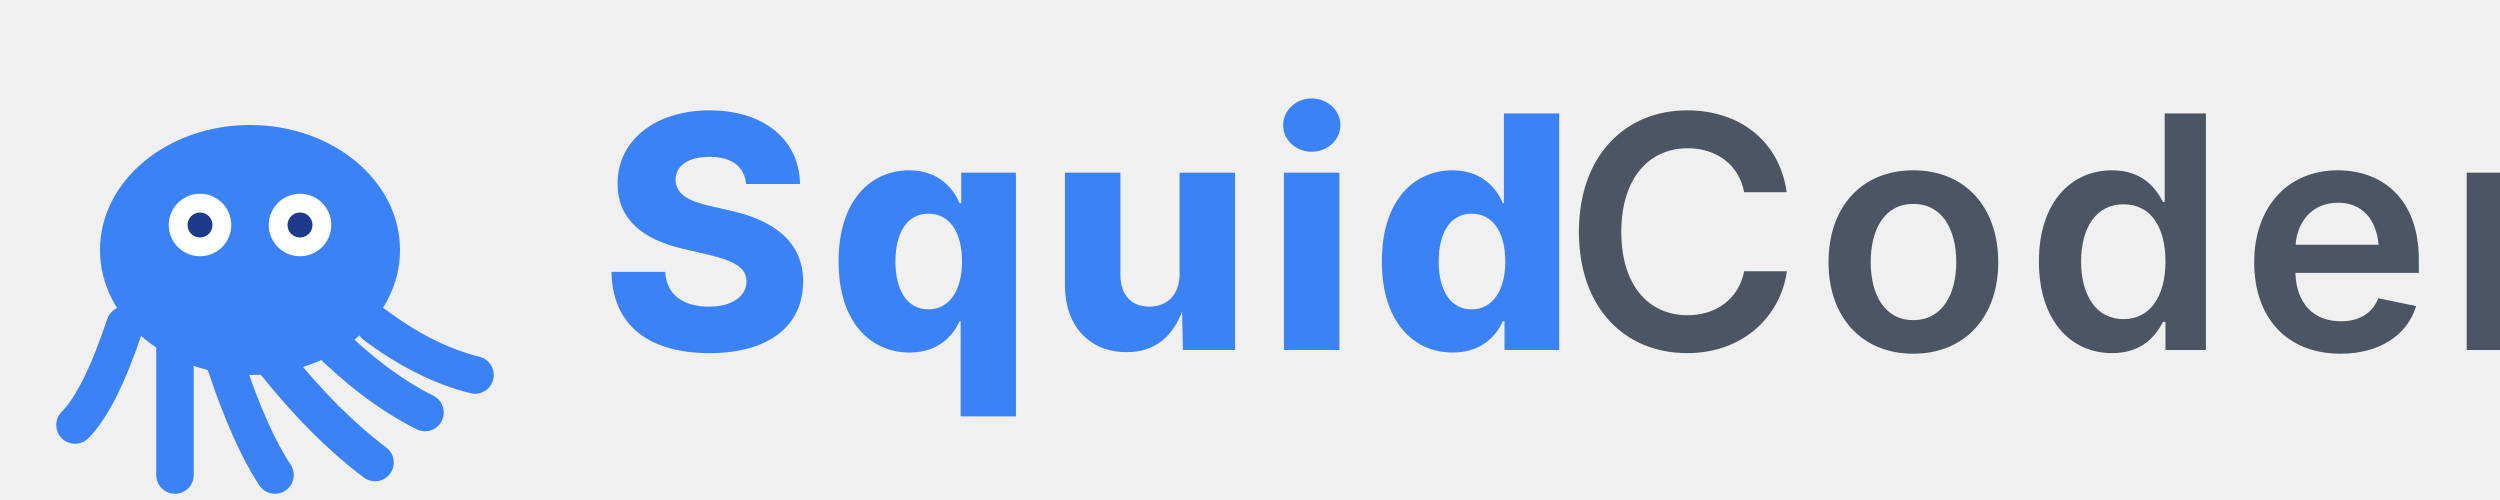
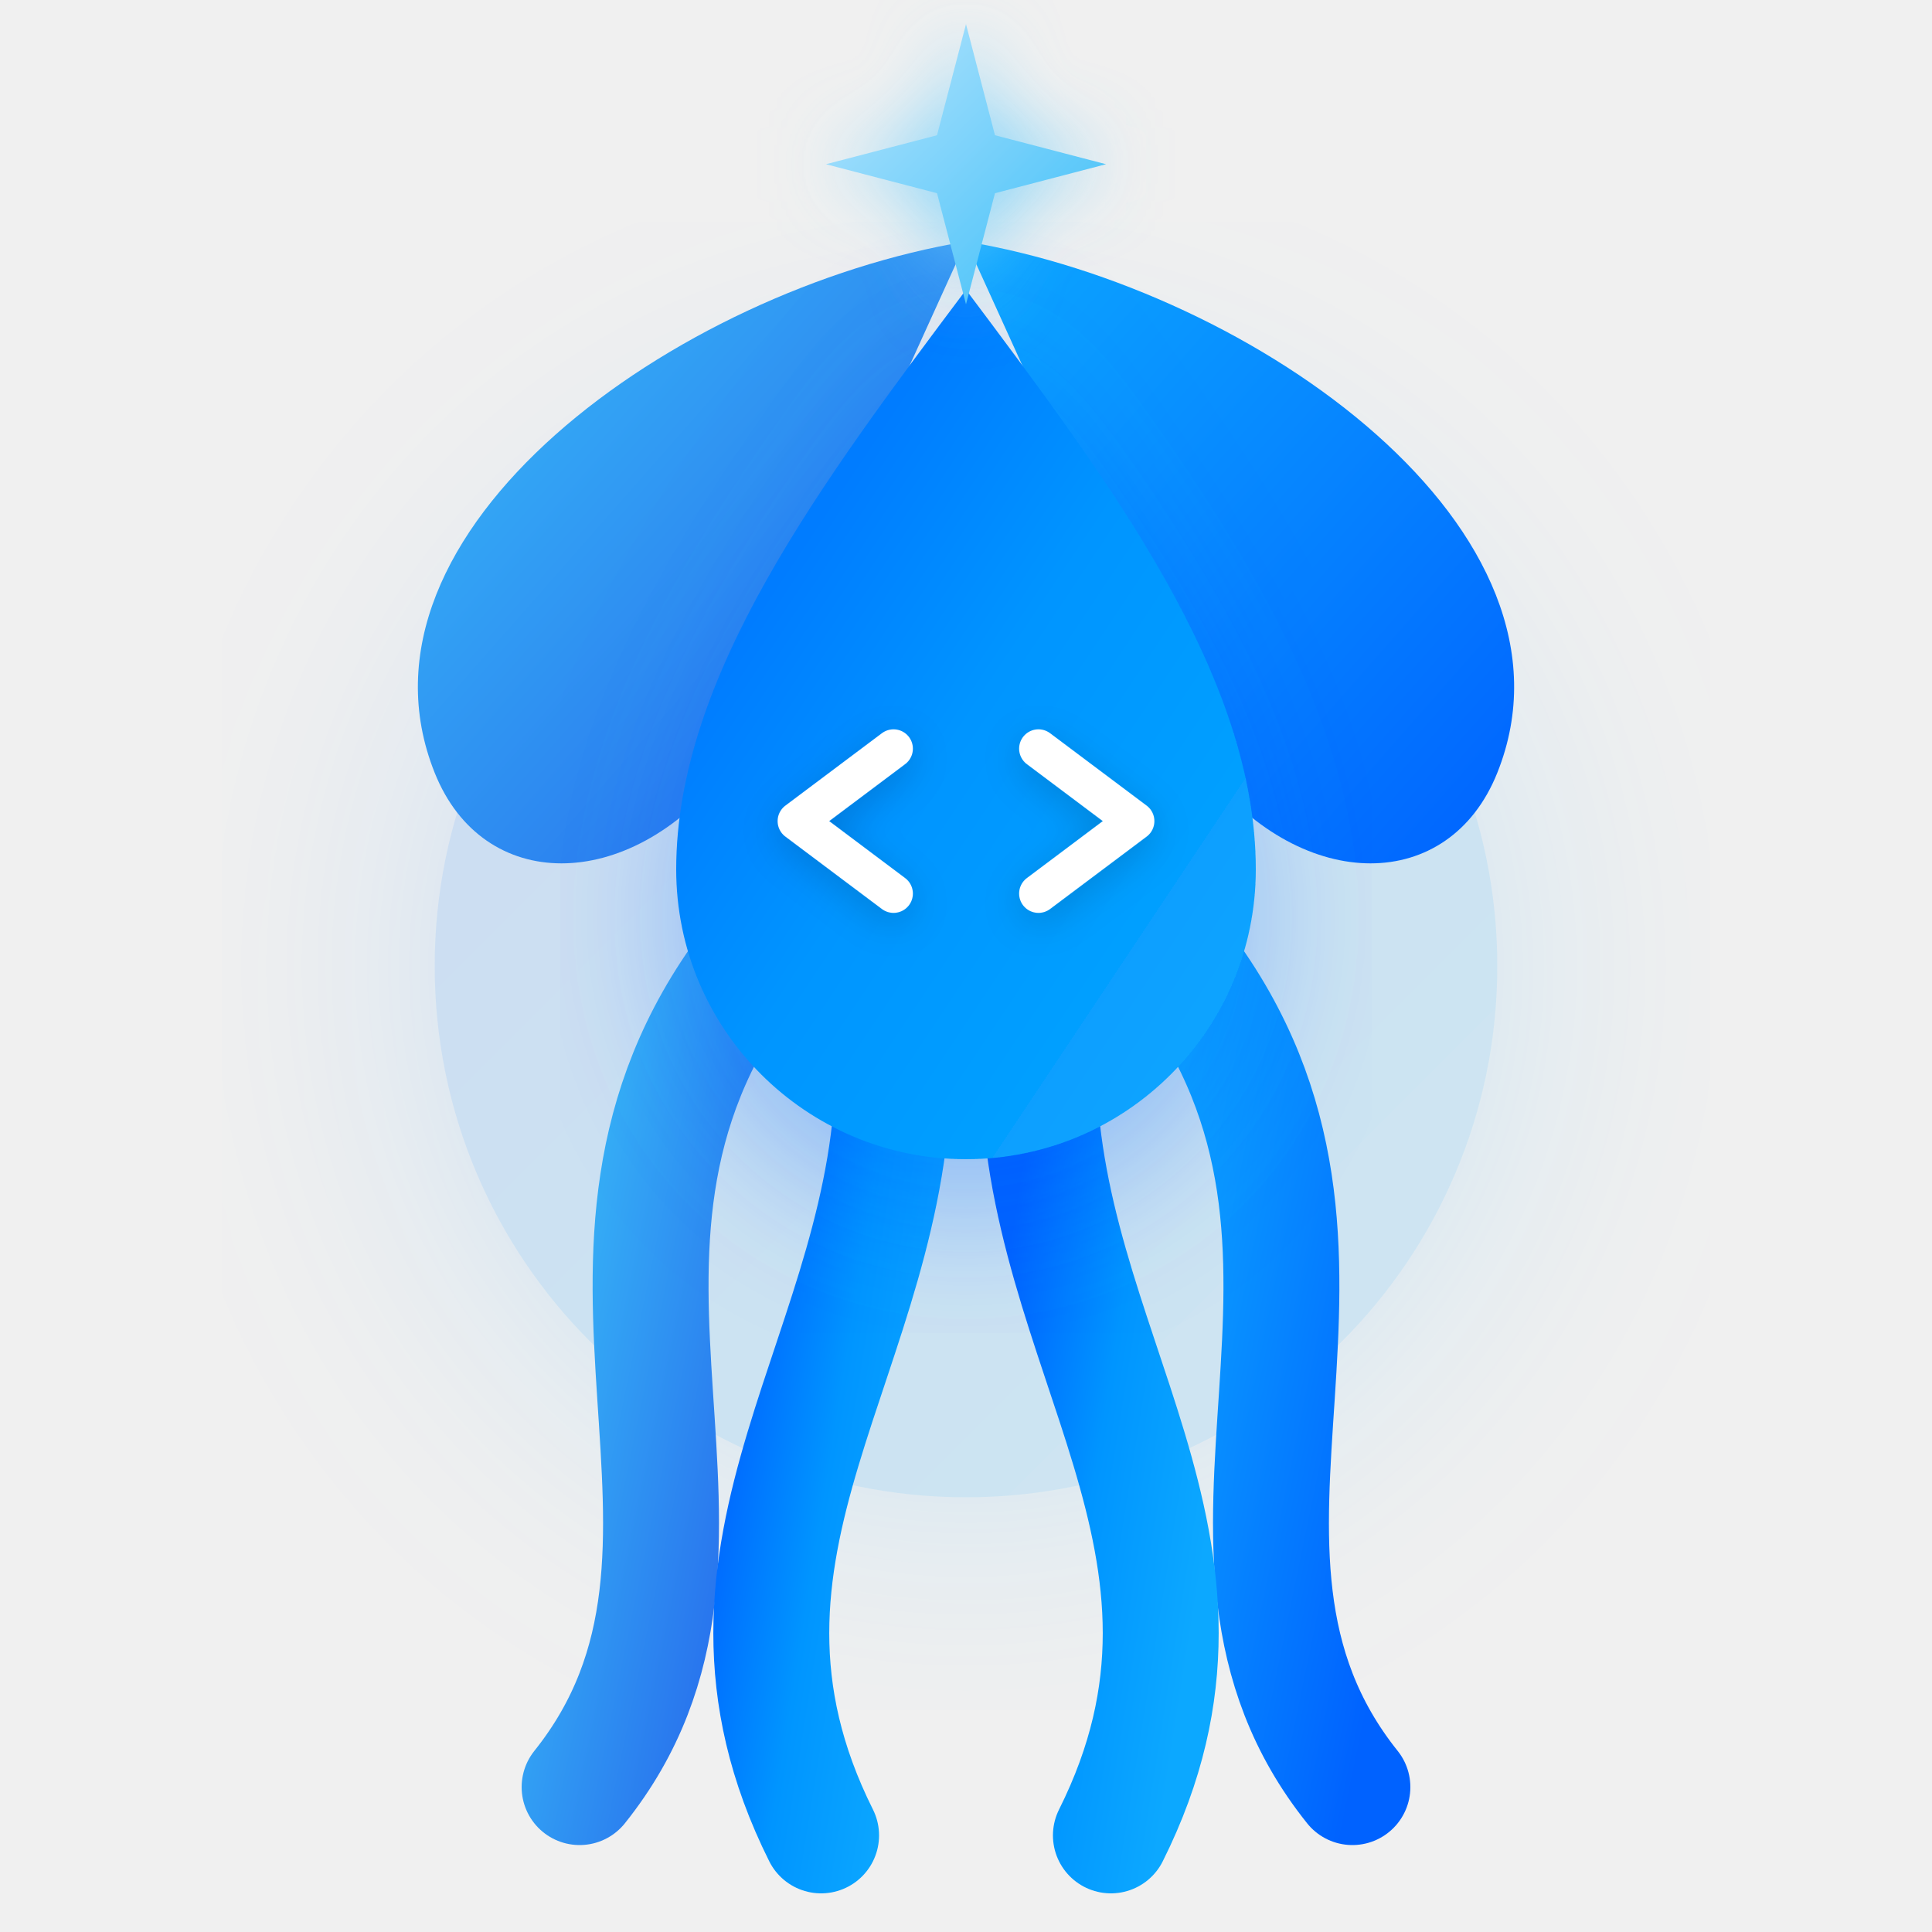
- <svg xmlns="http://www.w3.org/2000/svg" width="200" height="40" viewBox="0 0 200 40" fill="none">
-   <g transform="translate(0, 2)">
-     <ellipse cx="20" cy="18" rx="12" ry="10" fill="#3b82f6" />
-     <circle cx="16" cy="16" r="2.5" fill="white" />
-     <circle cx="24" cy="16" r="2.5" fill="white" />
-     <circle cx="16" cy="16" r="1" fill="#1e3a8a" />
-     <circle cx="24" cy="16" r="1" fill="#1e3a8a" />
-     <path d="M10 24 Q8 30 6 32" stroke="#3b82f6" stroke-width="3" stroke-linecap="round" />
-     <path d="M14 26 Q14 32 14 36" stroke="#3b82f6" stroke-width="3" stroke-linecap="round" />
-     <path d="M18 27 Q20 33 22 36" stroke="#3b82f6" stroke-width="3" stroke-linecap="round" />
-     <path d="M22 27 Q26 32 30 35" stroke="#3b82f6" stroke-width="3" stroke-linecap="round" />
-     <path d="M26 25 Q30 29 34 31" stroke="#3b82f6" stroke-width="3" stroke-linecap="round" />
-     <path d="M30 24 Q34 27 38 28" stroke="#3b82f6" stroke-width="3" stroke-linecap="round" />
+ <svg xmlns="http://www.w3.org/2000/svg" viewBox="0 0 400 400" fill="none">
+   <defs>
+     <linearGradient id="grad-main" x1="0%" y1="0%" x2="100%" y2="100%">
+       <stop offset="0%" stop-color="#0062FF" />
+       <stop offset="50%" stop-color="#0095FF" />
+       <stop offset="100%" stop-color="#0CA8FF" />
+     </linearGradient>
+     <linearGradient id="grad-left" x1="0%" y1="0%" x2="100%" y2="100%">
+       <stop offset="0%" stop-color="#38BDF8" />
+       <stop offset="100%" stop-color="#2563EB" />
+     </linearGradient>
+     <linearGradient id="grad-right" x1="0%" y1="0%" x2="100%" y2="100%">
+       <stop offset="0%" stop-color="#0CA8FF" />
+       <stop offset="100%" stop-color="#0062FF" />
+     </linearGradient>
+     <linearGradient id="grad-spark" x1="0%" y1="0%" x2="100%" y2="100%">
+       <stop offset="0%" stop-color="#BAE6FD" />
+       <stop offset="100%" stop-color="#38BDF8" />
+     </linearGradient>
+     <filter id="shadow" x="-20%" y="-20%" width="140%" height="140%">
+       <feDropShadow dx="0" dy="12" stdDeviation="15" flood-color="#0062FF" flood-opacity="0.3" />
+     </filter>
+     <filter id="glow" x="-20%" y="-20%" width="140%" height="140%">
+       <feGaussianBlur stdDeviation="30" result="blur" />
+       <feComposite in="SourceGraphic" in2="blur" operator="over" />
+     </filter>
+     <filter id="spark-glow" x="-50%" y="-50%" width="200%" height="200%">
+       <feGaussianBlur stdDeviation="8" result="blur" />
+       <feComposite in="SourceGraphic" in2="blur" operator="over" />
+     </filter>
+   </defs>
+   <circle cx="200" cy="200" r="110" fill="url(#grad-main)" opacity="0.15" filter="url(#glow)" />
+   <path d="M 200 50 C 140 60, 70 110, 90 160 C 100 185, 130 185, 150 160 Z" fill="url(#grad-left)" />
+   <path d="M 200 50 C 260 60, 330 110, 310 160 C 300 185, 270 185, 250 160 Z" fill="url(#grad-right)" />
+   <path d="M 155 200 C 110 260, 160 320, 120 370" stroke="url(#grad-left)" stroke-width="24" stroke-linecap="round" fill="none" />
+   <path d="M 245 200 C 290 260, 240 320, 280 370" stroke="url(#grad-right)" stroke-width="24" stroke-linecap="round" fill="none" />
+   <path d="M 185 220 C 185 280, 140 320, 170 380" stroke="url(#grad-main)" stroke-width="24" stroke-linecap="round" fill="none" />
+   <path d="M 215 220 C 215 280, 260 320, 230 380" stroke="url(#grad-main)" stroke-width="24" stroke-linecap="round" fill="none" />
+   <path d="M 200 60 C 230 100, 260 140, 260 180 A 60 60 0 0 1 140 180 C 140 140, 170 100, 200 60 Z" fill="url(#grad-main)" filter="url(#shadow)" />
+   <path d="M 200 5 L 206 28 L 229 34 L 206 40 L 200 63 L 194 40 L 171 34 L 194 28 Z" fill="url(#grad-spark)" filter="url(#spark-glow)" />
+   <g filter="drop-shadow(0px 2px 4px rgba(0,0,0,0.15))">
+     <path d="M 185 155 L 165 170 L 185 185" stroke="white" stroke-width="8" stroke-linecap="round" stroke-linejoin="round" fill="none" />
+     <path d="M 215 155 L 235 170 L 215 185" stroke="white" stroke-width="8" stroke-linecap="round" stroke-linejoin="round" fill="none" />
  </g>
-   <text x="48" y="28" font-family="system-ui, -apple-system, sans-serif" font-size="26" font-weight="800" fill="#3b82f6" letter-spacing="1">Squid</text>
-   <text x="125" y="28" font-family="system-ui, -apple-system, sans-serif" font-size="26" font-weight="600" fill="#4b5563" letter-spacing="1">Coder</text>
</svg>
